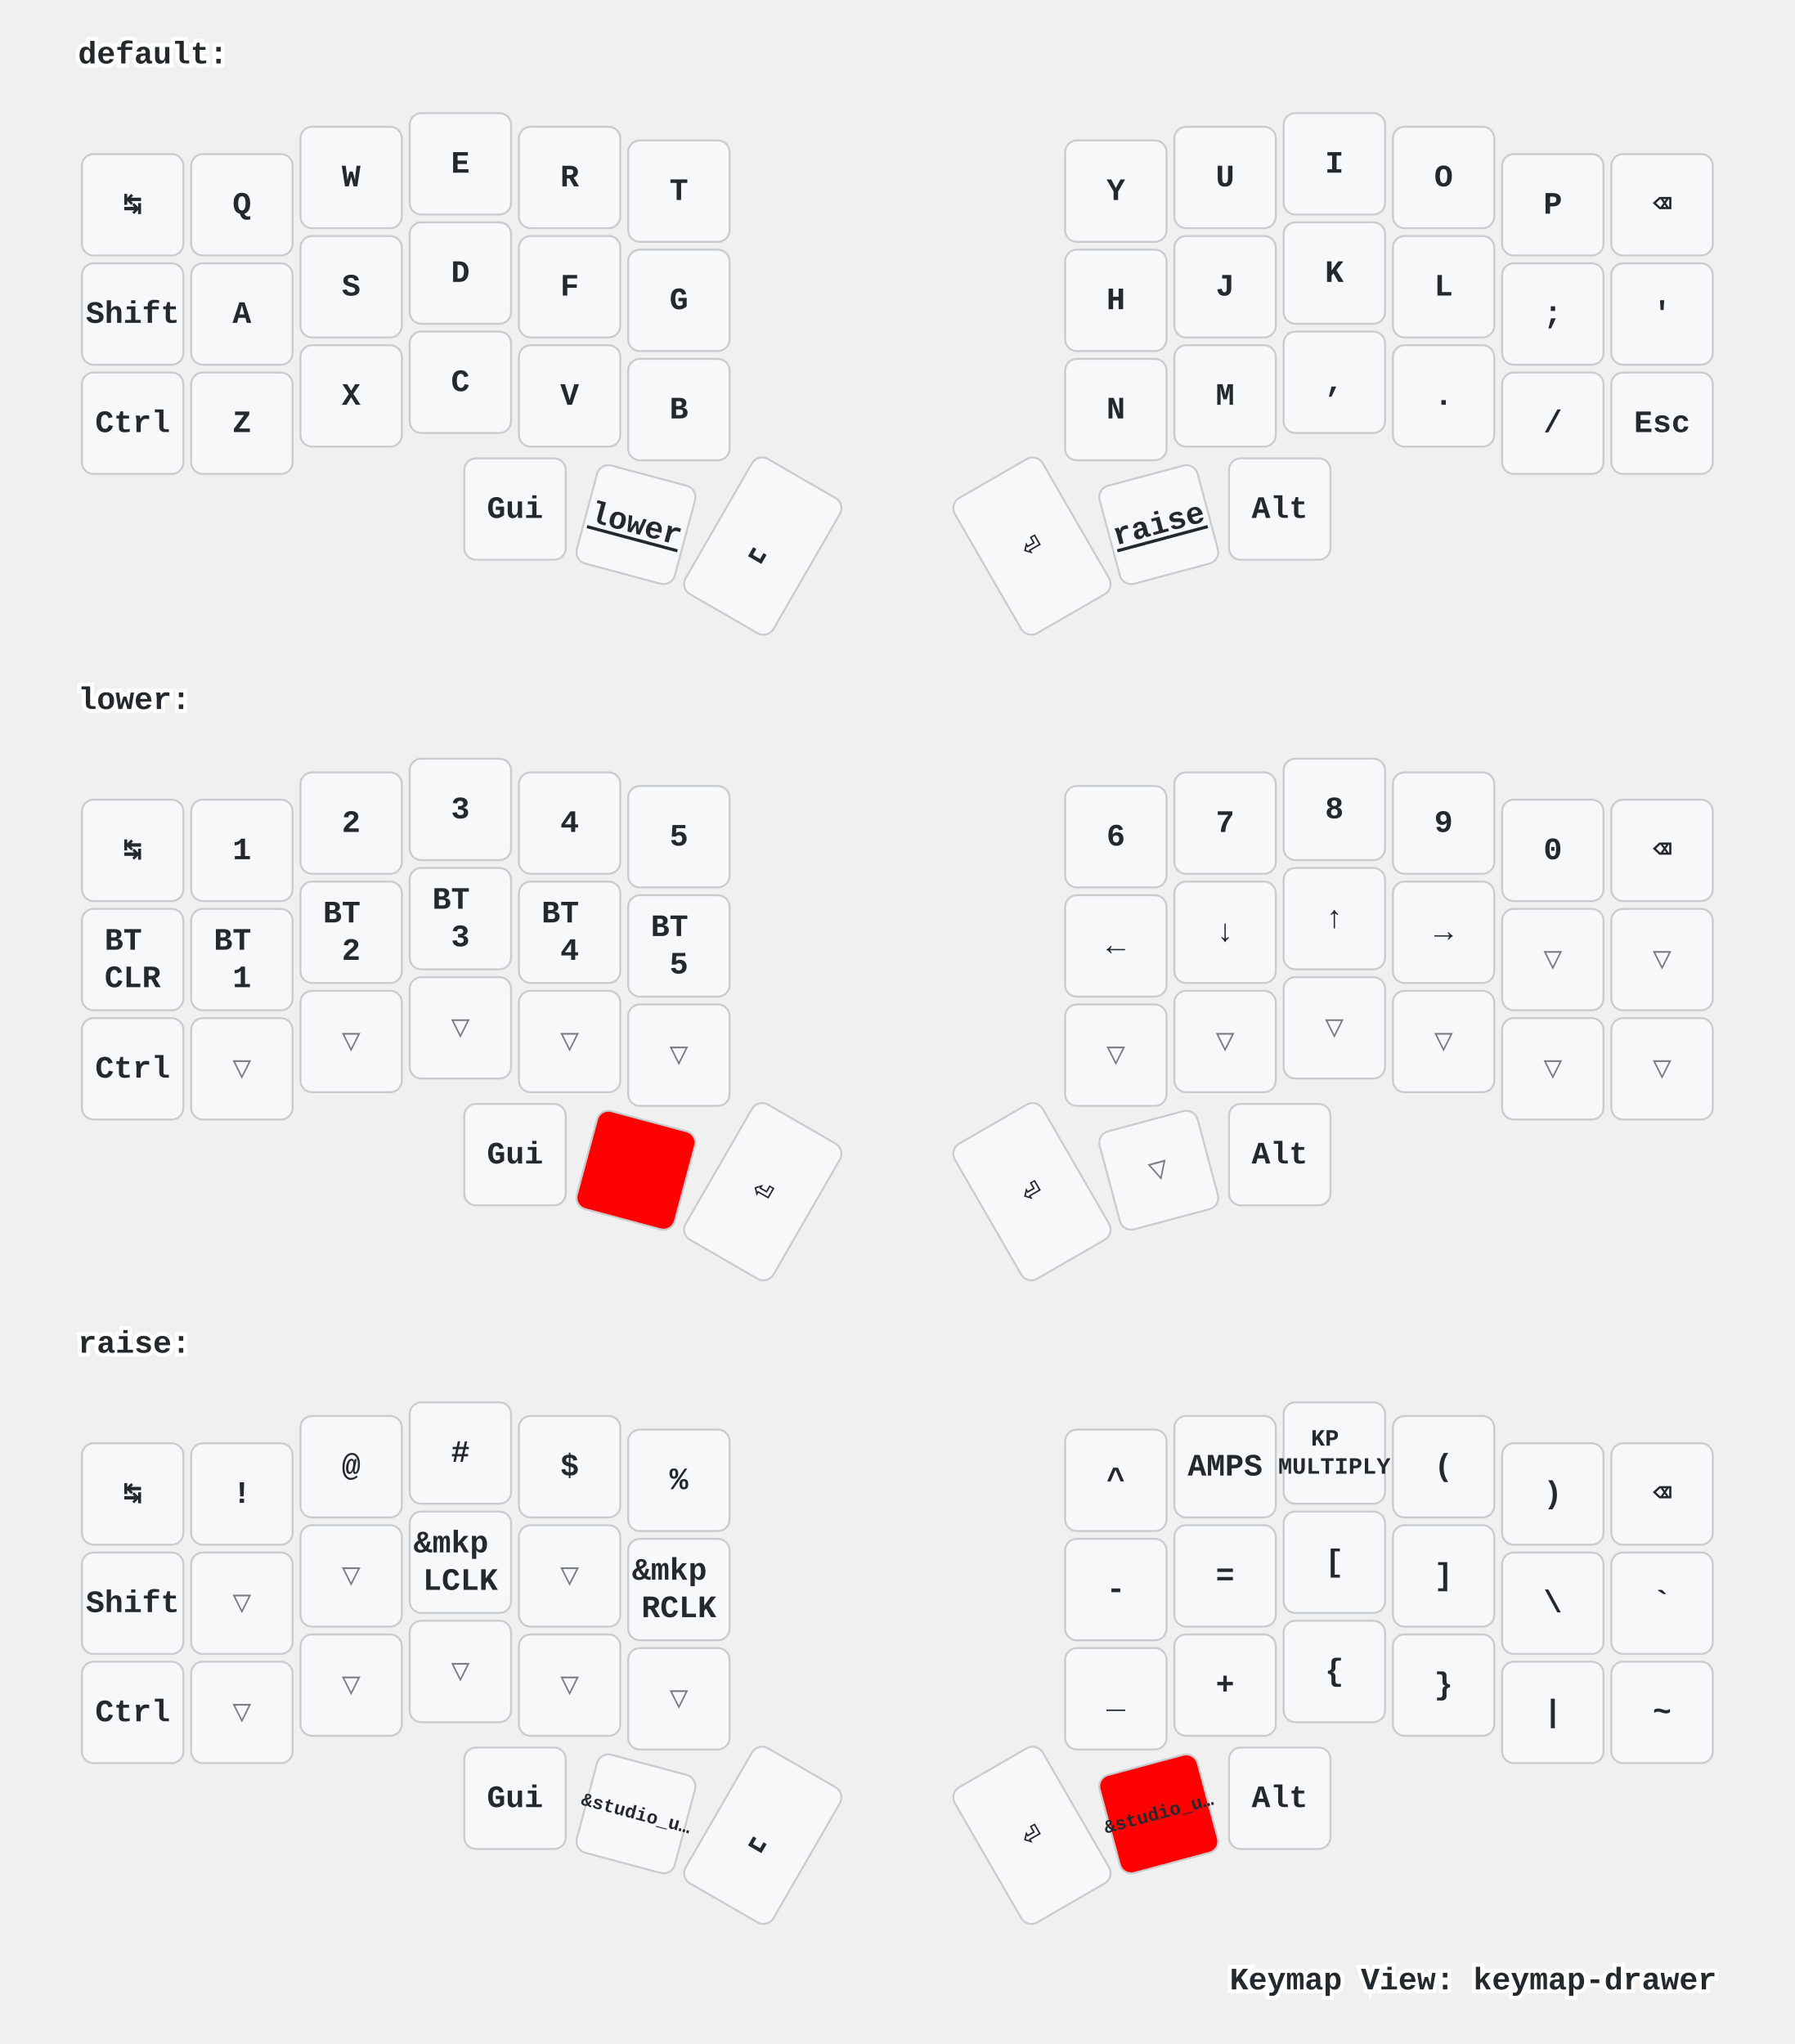
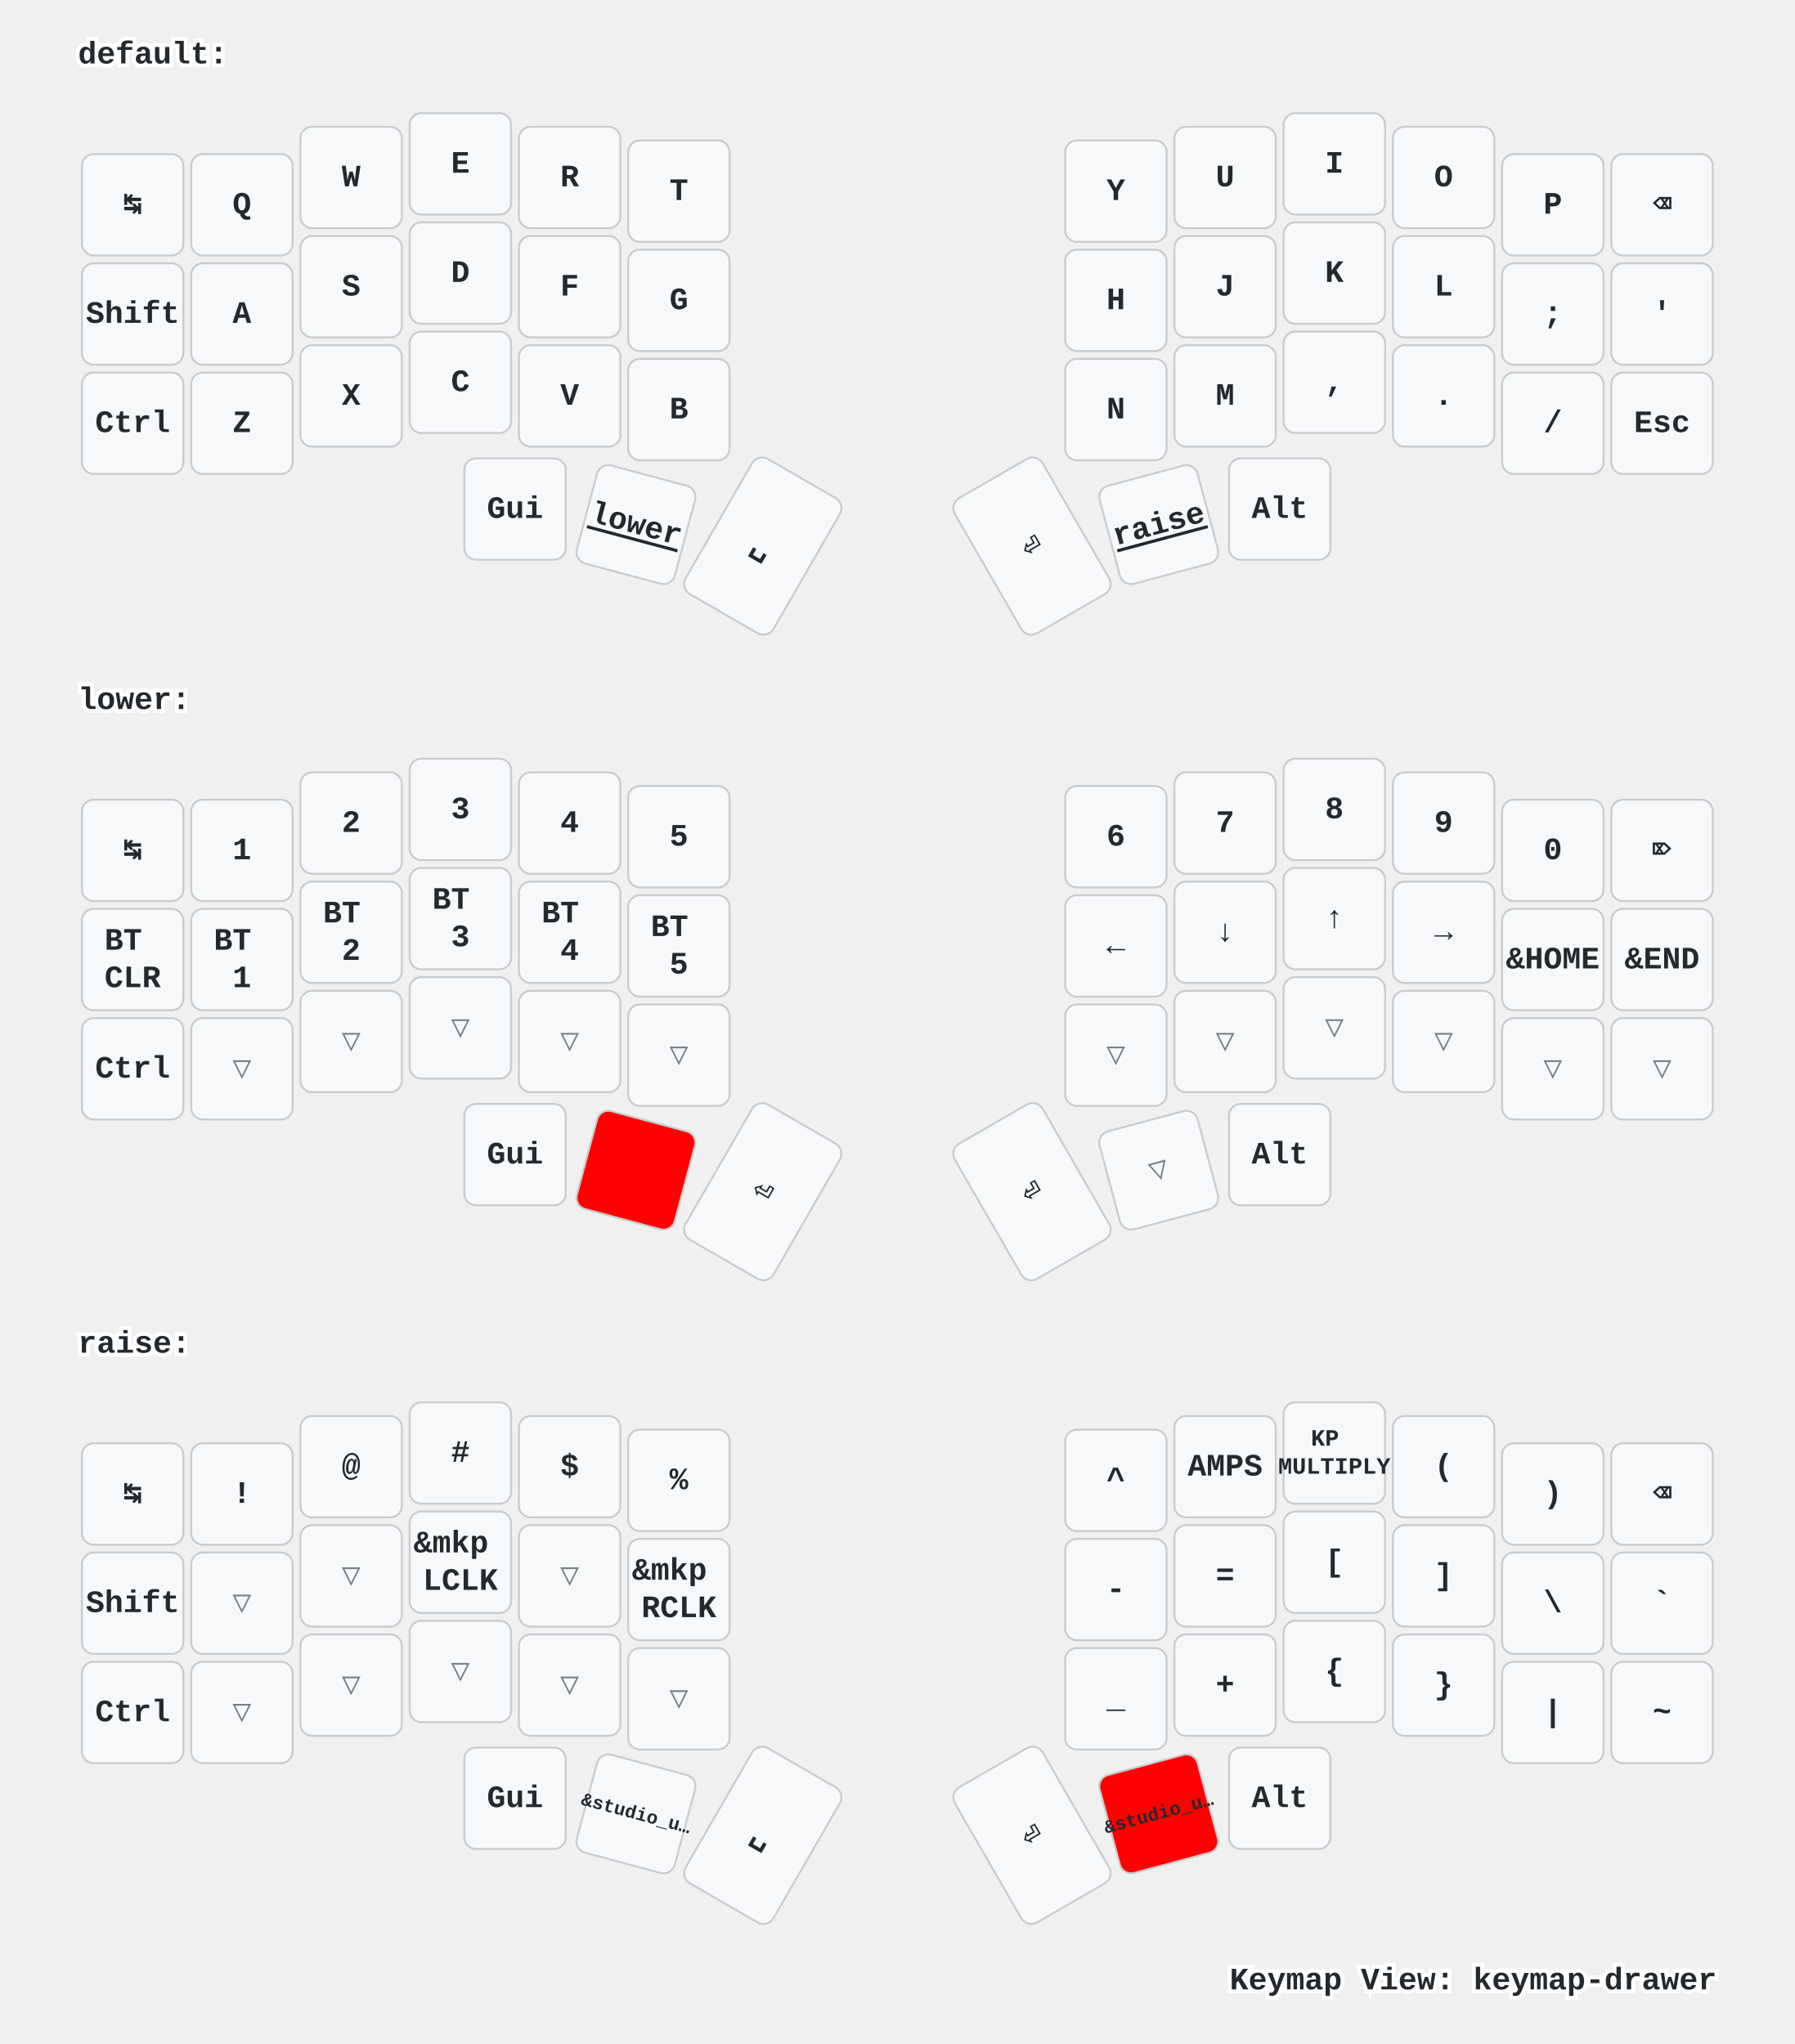
<svg xmlns="http://www.w3.org/2000/svg" width="920" height="1048" viewBox="0 0 920 1048" class="keymap">
  <style>/* inherit to force styles through use tags */
svg path {
    fill: inherit;
}

/* font and background color specifications */
svg.keymap {
    font-family: SFMono-Regular,Consolas,Liberation Mono,Menlo,monospace;
    font-size: 14px;
    font-kerning: normal;
    text-rendering: optimizeLegibility;
    fill: #24292e;
}

/* default key styling */
rect.key {
    fill: #f6f8fa;
}

rect.key, rect.combo {
    stroke: #c9cccf;
    stroke-width: 1;
}

/* default key side styling, only used is draw_key_sides is set */
rect.side {
    filter: brightness(90%);
}

/* color accent for combo boxes */
rect.combo, rect.combo-separate {
    fill: #cdf;
}

/* color accent for held keys */
rect.held, rect.combo.held {
    fill: #fdd;
}

/* color accent for ghost (optional) keys */
rect.ghost, rect.combo.ghost {
    stroke-dasharray: 4, 4;
    stroke-width: 2;
}

text {
    text-anchor: middle;
    dominant-baseline: middle;
}

/* styling for layer labels */
text.label {
    font-weight: bold;
    text-anchor: start;
    stroke: white;
    stroke-width: 4;
    paint-order: stroke;
}

/* styling for optional footer */
text.footer {
    text-anchor: end;
    dominant-baseline: auto;
    stroke: white;
    stroke-width: 4;
    paint-order: stroke;
}

/* styling for combo tap, and key non-tap label text */
text.combo, text.hold, text.shifted, text.left, text.right {
    font-size: 11px;
}

text.hold {
    text-anchor: middle;
    dominant-baseline: auto;
}

text.shifted {
    text-anchor: middle;
    dominant-baseline: hanging;
}

text.left {
    text-anchor: start;
}

text.right {
    text-anchor: end;
}

text.layer-activator {
    text-decoration: underline;
}

/* styling for hold/shifted label text in combo box */
text.combo.hold, text.combo.shifted, text.combo.left, text.combo.right {
    font-size: 8px;
}

/* lighter symbol for transparent keys */
text.trans {
    fill: #7b7e81;
}

/* styling for combo dendrons */
path.combo {
    stroke-width: 1;
    stroke: gray;
    fill: none;
}

/* Start Tabler Icons Cleanup */
/* cannot use height/width with glyphs */
.icon-tabler &gt; path {
    fill: inherit;
    stroke: inherit;
    stroke-width: 2;
}
/* hide tabler's default box */
.icon-tabler &gt; path[stroke="none"][fill="none"] {
    visibility: hidden;
}
/* End Tabler Icons Cleanup */

/* For default sytles, see https://github.com/caksoylar/keymap-drawer/blob/main/keymap_drawer/config.py#L85 */

svg.keymap {
  font-family: Ubuntu Mono, Inconsolata, Consolas, Liberation Mono, Menlo, monospace;
  font-size: 16px;
  font-weight: bold;
  text-rendering: optimizeLegibility;
}

/* Color accent for held keys
red = #f00
green = #0f0
blue = #00f
yellow = #ff0
cyan = #0ff
magenta = #f0f
white = #fff
black = #000
grey = #888
light grey = #ccc
#ffc
*/
rect.held, rect.combo.held {
    fill: #f00;
}

/* Technique borrowed and extended from https://github.com/englmaxi/zmk-config/blob/master/keymap-drawer/config.yaml */
.sym_sub_text.tap {
  translate: -5px 2px;
  font-size: 20px;
}
.sym_sub_text.shifted {
  translate: 10px 13px;
  font-size: 10px;
  opacity: 1.0;
}
.combo.sym_sub_text.tap {
  translate: -1px 1px;
}
.combo.sym_sub_text.shifted {
  translate: 7px 5px;
  font-size: 10px;
  opacity: 1.0;
}

/* Toggle */
.toggle.shifted {
  translate: -10px 12px;
}

.toggle.hold {
  translate: 13px -23px;
}

/* Variant for tap-dances */
.tap_dance.tap {
  translate: -7px 0px;
  font-size: 12px;
}
.tap_dance.shifted {
  translate: 7px 17px;
  font-size: 12px;
  opacity: 1.0;
}

/* Variant for symbol next to symbol */
.sym_by_sym.tap {
  translate: -6px 0px;
}
.sym_by_sym.shifted {
  translate: 10px 12px;
  opacity: 1.0;
}

.combo.sym_by_sym.tap {
  translate: -35px 0px;
}
.combo.sym_by_sym.shifted {
  translate: 35px 20px;
  opacity: 1.0;
}

.combo.sym_by_sym.hold {
  visibility: hidden;
}

/* hide hold box for combo sym_by_sym */
.combo.sym_by_sym.hold &gt; path[stroke="none"][fill="none"] {
  visibility: hidden;
}
</style>
  <g transform="translate(40, 0)" class="layer-default">
    <text x="0" y="28" class="label" id="default">default:</text>
    <g transform="translate(0, 56)">
      <g transform="translate(28, 49)" class="key keypos-0">
        <rect rx="6" ry="6" x="-26" y="-26" width="52" height="52" class="key" />
        <text x="0" y="0" class="key tap">↹</text>
      </g>
      <g transform="translate(84, 49)" class="key keypos-1">
        <rect rx="6" ry="6" x="-26" y="-26" width="52" height="52" class="key" />
        <text x="0" y="0" class="key tap">Q</text>
      </g>
      <g transform="translate(140, 35)" class="key keypos-2">
        <rect rx="6" ry="6" x="-26" y="-26" width="52" height="52" class="key" />
        <text x="0" y="0" class="key tap">W</text>
      </g>
      <g transform="translate(196, 28)" class="key keypos-3">
        <rect rx="6" ry="6" x="-26" y="-26" width="52" height="52" class="key" />
        <text x="0" y="0" class="key tap">E</text>
      </g>
      <g transform="translate(252, 35)" class="key keypos-4">
        <rect rx="6" ry="6" x="-26" y="-26" width="52" height="52" class="key" />
        <text x="0" y="0" class="key tap">R</text>
      </g>
      <g transform="translate(308, 42)" class="key keypos-5">
        <rect rx="6" ry="6" x="-26" y="-26" width="52" height="52" class="key" />
        <text x="0" y="0" class="key tap">T</text>
      </g>
      <g transform="translate(532, 42)" class="key keypos-6">
        <rect rx="6" ry="6" x="-26" y="-26" width="52" height="52" class="key" />
        <text x="0" y="0" class="key tap">Y</text>
      </g>
      <g transform="translate(588, 35)" class="key keypos-7">
        <rect rx="6" ry="6" x="-26" y="-26" width="52" height="52" class="key" />
        <text x="0" y="0" class="key tap">U</text>
      </g>
      <g transform="translate(644, 28)" class="key keypos-8">
        <rect rx="6" ry="6" x="-26" y="-26" width="52" height="52" class="key" />
        <text x="0" y="0" class="key tap">I</text>
      </g>
      <g transform="translate(700, 35)" class="key keypos-9">
        <rect rx="6" ry="6" x="-26" y="-26" width="52" height="52" class="key" />
        <text x="0" y="0" class="key tap">O</text>
      </g>
      <g transform="translate(756, 49)" class="key keypos-10">
        <rect rx="6" ry="6" x="-26" y="-26" width="52" height="52" class="key" />
        <text x="0" y="0" class="key tap">P</text>
      </g>
      <g transform="translate(812, 49)" class="key keypos-11">
        <rect rx="6" ry="6" x="-26" y="-26" width="52" height="52" class="key" />
        <text x="0" y="0" class="key tap">⌫</text>
      </g>
      <g transform="translate(28, 105)" class="key keypos-12">
        <rect rx="6" ry="6" x="-26" y="-26" width="52" height="52" class="key" />
        <text x="0" y="0" class="key tap">Shift</text>
      </g>
      <g transform="translate(84, 105)" class="key keypos-13">
        <rect rx="6" ry="6" x="-26" y="-26" width="52" height="52" class="key" />
        <text x="0" y="0" class="key tap">A</text>
      </g>
      <g transform="translate(140, 91)" class="key keypos-14">
        <rect rx="6" ry="6" x="-26" y="-26" width="52" height="52" class="key" />
        <text x="0" y="0" class="key tap">S</text>
      </g>
      <g transform="translate(196, 84)" class="key keypos-15">
        <rect rx="6" ry="6" x="-26" y="-26" width="52" height="52" class="key" />
        <text x="0" y="0" class="key tap">D</text>
      </g>
      <g transform="translate(252, 91)" class="key keypos-16">
        <rect rx="6" ry="6" x="-26" y="-26" width="52" height="52" class="key" />
        <text x="0" y="0" class="key tap">F</text>
      </g>
      <g transform="translate(308, 98)" class="key keypos-17">
        <rect rx="6" ry="6" x="-26" y="-26" width="52" height="52" class="key" />
        <text x="0" y="0" class="key tap">G</text>
      </g>
      <g transform="translate(532, 98)" class="key keypos-18">
        <rect rx="6" ry="6" x="-26" y="-26" width="52" height="52" class="key" />
        <text x="0" y="0" class="key tap">H</text>
      </g>
      <g transform="translate(588, 91)" class="key keypos-19">
        <rect rx="6" ry="6" x="-26" y="-26" width="52" height="52" class="key" />
        <text x="0" y="0" class="key tap">J</text>
      </g>
      <g transform="translate(644, 84)" class="key keypos-20">
        <rect rx="6" ry="6" x="-26" y="-26" width="52" height="52" class="key" />
        <text x="0" y="0" class="key tap">K</text>
      </g>
      <g transform="translate(700, 91)" class="key keypos-21">
        <rect rx="6" ry="6" x="-26" y="-26" width="52" height="52" class="key" />
        <text x="0" y="0" class="key tap">L</text>
      </g>
      <g transform="translate(756, 105)" class="key keypos-22">
        <rect rx="6" ry="6" x="-26" y="-26" width="52" height="52" class="key" />
        <text x="0" y="0" class="key tap">;</text>
      </g>
      <g transform="translate(812, 105)" class="key keypos-23">
        <rect rx="6" ry="6" x="-26" y="-26" width="52" height="52" class="key" />
        <text x="0" y="0" class="key tap">'</text>
      </g>
      <g transform="translate(28, 161)" class="key keypos-24">
        <rect rx="6" ry="6" x="-26" y="-26" width="52" height="52" class="key" />
        <text x="0" y="0" class="key tap">Ctrl</text>
      </g>
      <g transform="translate(84, 161)" class="key keypos-25">
        <rect rx="6" ry="6" x="-26" y="-26" width="52" height="52" class="key" />
        <text x="0" y="0" class="key tap">Z</text>
      </g>
      <g transform="translate(140, 147)" class="key keypos-26">
        <rect rx="6" ry="6" x="-26" y="-26" width="52" height="52" class="key" />
        <text x="0" y="0" class="key tap">X</text>
      </g>
      <g transform="translate(196, 140)" class="key keypos-27">
        <rect rx="6" ry="6" x="-26" y="-26" width="52" height="52" class="key" />
        <text x="0" y="0" class="key tap">C</text>
      </g>
      <g transform="translate(252, 147)" class="key keypos-28">
        <rect rx="6" ry="6" x="-26" y="-26" width="52" height="52" class="key" />
        <text x="0" y="0" class="key tap">V</text>
      </g>
      <g transform="translate(308, 154)" class="key keypos-29">
        <rect rx="6" ry="6" x="-26" y="-26" width="52" height="52" class="key" />
        <text x="0" y="0" class="key tap">B</text>
      </g>
      <g transform="translate(532, 154)" class="key keypos-30">
        <rect rx="6" ry="6" x="-26" y="-26" width="52" height="52" class="key" />
        <text x="0" y="0" class="key tap">N</text>
      </g>
      <g transform="translate(588, 147)" class="key keypos-31">
        <rect rx="6" ry="6" x="-26" y="-26" width="52" height="52" class="key" />
        <text x="0" y="0" class="key tap">M</text>
      </g>
      <g transform="translate(644, 140)" class="key keypos-32">
        <rect rx="6" ry="6" x="-26" y="-26" width="52" height="52" class="key" />
        <text x="0" y="0" class="key tap">,</text>
      </g>
      <g transform="translate(700, 147)" class="key keypos-33">
        <rect rx="6" ry="6" x="-26" y="-26" width="52" height="52" class="key" />
        <text x="0" y="0" class="key tap">.</text>
      </g>
      <g transform="translate(756, 161)" class="key keypos-34">
        <rect rx="6" ry="6" x="-26" y="-26" width="52" height="52" class="key" />
        <text x="0" y="0" class="key tap">/</text>
      </g>
      <g transform="translate(812, 161)" class="key keypos-35">
        <rect rx="6" ry="6" x="-26" y="-26" width="52" height="52" class="key" />
        <text x="0" y="0" class="key tap">Esc</text>
      </g>
      <g transform="translate(224, 205)" class="key keypos-36">
        <rect rx="6" ry="6" x="-26" y="-26" width="52" height="52" class="key" />
        <text x="0" y="0" class="key tap">Gui</text>
      </g>
      <g transform="translate(286, 213) rotate(15.0)" class="key keypos-37">
        <rect rx="6" ry="6" x="-26" y="-26" width="52" height="52" class="key" />
        <a href="#lower">
          <text x="0" y="0" class="key tap layer-activator">lower</text>
        </a>
      </g>
      <g transform="translate(351, 224) rotate(30.0)" class="key keypos-38">
        <rect rx="6" ry="6" x="-26" y="-40" width="52" height="80" class="key" />
        <text x="0" y="0" class="key tap">␣</text>
      </g>
      <g transform="translate(489, 224) rotate(-30.0)" class="key keypos-39">
        <rect rx="6" ry="6" x="-26" y="-40" width="52" height="80" class="key" />
        <text x="0" y="0" class="key tap">⏎</text>
      </g>
      <g transform="translate(554, 213) rotate(-15.0)" class="key keypos-40">
        <rect rx="6" ry="6" x="-26" y="-26" width="52" height="52" class="key" />
        <a href="#raise">
          <text x="0" y="0" class="key tap layer-activator">raise</text>
        </a>
      </g>
      <g transform="translate(616, 205)" class="key keypos-41">
        <rect rx="6" ry="6" x="-26" y="-26" width="52" height="52" class="key" />
        <text x="0" y="0" class="key tap">Alt</text>
      </g>
    </g>
  </g>
  <g transform="translate(40, 331)" class="layer-lower">
    <text x="0" y="28" class="label" id="lower">lower:</text>
    <g transform="translate(0, 56)">
      <g transform="translate(28, 49)" class="key keypos-0">
        <rect rx="6" ry="6" x="-26" y="-26" width="52" height="52" class="key" />
        <text x="0" y="0" class="key tap">↹</text>
      </g>
      <g transform="translate(84, 49)" class="key keypos-1">
        <rect rx="6" ry="6" x="-26" y="-26" width="52" height="52" class="key" />
        <text x="0" y="0" class="key tap">1</text>
      </g>
      <g transform="translate(140, 35)" class="key keypos-2">
        <rect rx="6" ry="6" x="-26" y="-26" width="52" height="52" class="key" />
        <text x="0" y="0" class="key tap">2</text>
      </g>
      <g transform="translate(196, 28)" class="key keypos-3">
        <rect rx="6" ry="6" x="-26" y="-26" width="52" height="52" class="key" />
        <text x="0" y="0" class="key tap">3</text>
      </g>
      <g transform="translate(252, 35)" class="key keypos-4">
        <rect rx="6" ry="6" x="-26" y="-26" width="52" height="52" class="key" />
        <text x="0" y="0" class="key tap">4</text>
      </g>
      <g transform="translate(308, 42)" class="key keypos-5">
        <rect rx="6" ry="6" x="-26" y="-26" width="52" height="52" class="key" />
        <text x="0" y="0" class="key tap">5</text>
      </g>
      <g transform="translate(532, 42)" class="key keypos-6">
        <rect rx="6" ry="6" x="-26" y="-26" width="52" height="52" class="key" />
        <text x="0" y="0" class="key tap">6</text>
      </g>
      <g transform="translate(588, 35)" class="key keypos-7">
        <rect rx="6" ry="6" x="-26" y="-26" width="52" height="52" class="key" />
        <text x="0" y="0" class="key tap">7</text>
      </g>
      <g transform="translate(644, 28)" class="key keypos-8">
        <rect rx="6" ry="6" x="-26" y="-26" width="52" height="52" class="key" />
        <text x="0" y="0" class="key tap">8</text>
      </g>
      <g transform="translate(700, 35)" class="key keypos-9">
        <rect rx="6" ry="6" x="-26" y="-26" width="52" height="52" class="key" />
        <text x="0" y="0" class="key tap">9</text>
      </g>
      <g transform="translate(756, 49)" class="key keypos-10">
        <rect rx="6" ry="6" x="-26" y="-26" width="52" height="52" class="key" />
        <text x="0" y="0" class="key tap">0</text>
      </g>
      <g transform="translate(812, 49)" class="key keypos-11">
        <rect rx="6" ry="6" x="-26" y="-26" width="52" height="52" class="key" />
-         <text x="0" y="0" class="key tap">⌫</text>
+         <text x="0" y="0" class="key tap">⌦</text>
      </g>
      <g transform="translate(28, 105)" class="key keypos-12">
        <rect rx="6" ry="6" x="-26" y="-26" width="52" height="52" class="key" />
        <text x="0" y="0" class="key tap">
          <tspan x="0" dy="-0.6em">BT</tspan>
          <tspan x="0" dy="1.2em">CLR</tspan>
        </text>
      </g>
      <g transform="translate(84, 105)" class="key keypos-13">
        <rect rx="6" ry="6" x="-26" y="-26" width="52" height="52" class="key" />
        <text x="0" y="0" class="key tap">
          <tspan x="0" dy="-0.6em">BT</tspan>
          <tspan x="0" dy="1.2em">1</tspan>
        </text>
      </g>
      <g transform="translate(140, 91)" class="key keypos-14">
        <rect rx="6" ry="6" x="-26" y="-26" width="52" height="52" class="key" />
        <text x="0" y="0" class="key tap">
          <tspan x="0" dy="-0.6em">BT</tspan>
          <tspan x="0" dy="1.2em">2</tspan>
        </text>
      </g>
      <g transform="translate(196, 84)" class="key keypos-15">
        <rect rx="6" ry="6" x="-26" y="-26" width="52" height="52" class="key" />
        <text x="0" y="0" class="key tap">
          <tspan x="0" dy="-0.6em">BT</tspan>
          <tspan x="0" dy="1.2em">3</tspan>
        </text>
      </g>
      <g transform="translate(252, 91)" class="key keypos-16">
        <rect rx="6" ry="6" x="-26" y="-26" width="52" height="52" class="key" />
        <text x="0" y="0" class="key tap">
          <tspan x="0" dy="-0.6em">BT</tspan>
          <tspan x="0" dy="1.2em">4</tspan>
        </text>
      </g>
      <g transform="translate(308, 98)" class="key keypos-17">
        <rect rx="6" ry="6" x="-26" y="-26" width="52" height="52" class="key" />
        <text x="0" y="0" class="key tap">
          <tspan x="0" dy="-0.6em">BT</tspan>
          <tspan x="0" dy="1.2em">5</tspan>
        </text>
      </g>
      <g transform="translate(532, 98)" class="key keypos-18">
        <rect rx="6" ry="6" x="-26" y="-26" width="52" height="52" class="key" />
        <text x="0" y="0" class="key tap">←</text>
      </g>
      <g transform="translate(588, 91)" class="key keypos-19">
        <rect rx="6" ry="6" x="-26" y="-26" width="52" height="52" class="key" />
        <text x="0" y="0" class="key tap">↓</text>
      </g>
      <g transform="translate(644, 84)" class="key keypos-20">
        <rect rx="6" ry="6" x="-26" y="-26" width="52" height="52" class="key" />
        <text x="0" y="0" class="key tap">↑</text>
      </g>
      <g transform="translate(700, 91)" class="key keypos-21">
        <rect rx="6" ry="6" x="-26" y="-26" width="52" height="52" class="key" />
        <text x="0" y="0" class="key tap">→</text>
      </g>
-       <g transform="translate(756, 105)" class="key trans keypos-22">
-         <rect rx="6" ry="6" x="-26" y="-26" width="52" height="52" class="key trans" />
-         <text x="0" y="0" class="key trans tap">▽</text>
-       </g>
-       <g transform="translate(812, 105)" class="key trans keypos-23">
-         <rect rx="6" ry="6" x="-26" y="-26" width="52" height="52" class="key trans" />
-         <text x="0" y="0" class="key trans tap">▽</text>
+       <g transform="translate(756, 105)" class="key keypos-22">
+         <rect rx="6" ry="6" x="-26" y="-26" width="52" height="52" class="key" />
+         <text x="0" y="0" class="key tap">&amp;HOME</text>
+       </g>
+       <g transform="translate(812, 105)" class="key keypos-23">
+         <rect rx="6" ry="6" x="-26" y="-26" width="52" height="52" class="key" />
+         <text x="0" y="0" class="key tap">&amp;END</text>
      </g>
      <g transform="translate(28, 161)" class="key keypos-24">
        <rect rx="6" ry="6" x="-26" y="-26" width="52" height="52" class="key" />
        <text x="0" y="0" class="key tap">Ctrl</text>
      </g>
      <g transform="translate(84, 161)" class="key trans keypos-25">
        <rect rx="6" ry="6" x="-26" y="-26" width="52" height="52" class="key trans" />
        <text x="0" y="0" class="key trans tap">▽</text>
      </g>
      <g transform="translate(140, 147)" class="key trans keypos-26">
        <rect rx="6" ry="6" x="-26" y="-26" width="52" height="52" class="key trans" />
        <text x="0" y="0" class="key trans tap">▽</text>
      </g>
      <g transform="translate(196, 140)" class="key trans keypos-27">
        <rect rx="6" ry="6" x="-26" y="-26" width="52" height="52" class="key trans" />
        <text x="0" y="0" class="key trans tap">▽</text>
      </g>
      <g transform="translate(252, 147)" class="key trans keypos-28">
        <rect rx="6" ry="6" x="-26" y="-26" width="52" height="52" class="key trans" />
        <text x="0" y="0" class="key trans tap">▽</text>
      </g>
      <g transform="translate(308, 154)" class="key trans keypos-29">
        <rect rx="6" ry="6" x="-26" y="-26" width="52" height="52" class="key trans" />
        <text x="0" y="0" class="key trans tap">▽</text>
      </g>
      <g transform="translate(532, 154)" class="key trans keypos-30">
        <rect rx="6" ry="6" x="-26" y="-26" width="52" height="52" class="key trans" />
        <text x="0" y="0" class="key trans tap">▽</text>
      </g>
      <g transform="translate(588, 147)" class="key trans keypos-31">
        <rect rx="6" ry="6" x="-26" y="-26" width="52" height="52" class="key trans" />
        <text x="0" y="0" class="key trans tap">▽</text>
      </g>
      <g transform="translate(644, 140)" class="key trans keypos-32">
        <rect rx="6" ry="6" x="-26" y="-26" width="52" height="52" class="key trans" />
        <text x="0" y="0" class="key trans tap">▽</text>
      </g>
      <g transform="translate(700, 147)" class="key trans keypos-33">
        <rect rx="6" ry="6" x="-26" y="-26" width="52" height="52" class="key trans" />
        <text x="0" y="0" class="key trans tap">▽</text>
      </g>
      <g transform="translate(756, 161)" class="key trans keypos-34">
        <rect rx="6" ry="6" x="-26" y="-26" width="52" height="52" class="key trans" />
        <text x="0" y="0" class="key trans tap">▽</text>
      </g>
      <g transform="translate(812, 161)" class="key trans keypos-35">
        <rect rx="6" ry="6" x="-26" y="-26" width="52" height="52" class="key trans" />
        <text x="0" y="0" class="key trans tap">▽</text>
      </g>
      <g transform="translate(224, 205)" class="key keypos-36">
        <rect rx="6" ry="6" x="-26" y="-26" width="52" height="52" class="key" />
        <text x="0" y="0" class="key tap">Gui</text>
      </g>
      <g transform="translate(286, 213) rotate(15.0)" class="key held keypos-37">
        <rect rx="6" ry="6" x="-26" y="-26" width="52" height="52" class="key held" />
      </g>
      <g transform="translate(351, 224) rotate(30.0)" class="key keypos-38">
        <rect rx="6" ry="6" x="-26" y="-40" width="52" height="80" class="key" />
        <text x="0" y="0" class="key tap">⏎</text>
      </g>
      <g transform="translate(489, 224) rotate(-30.0)" class="key keypos-39">
        <rect rx="6" ry="6" x="-26" y="-40" width="52" height="80" class="key" />
        <text x="0" y="0" class="key tap">⏎</text>
      </g>
      <g transform="translate(554, 213) rotate(-15.0)" class="key trans keypos-40">
        <rect rx="6" ry="6" x="-26" y="-26" width="52" height="52" class="key trans" />
        <text x="0" y="0" class="key trans tap">▽</text>
      </g>
      <g transform="translate(616, 205)" class="key keypos-41">
        <rect rx="6" ry="6" x="-26" y="-26" width="52" height="52" class="key" />
        <text x="0" y="0" class="key tap">Alt</text>
      </g>
    </g>
  </g>
  <g transform="translate(40, 661)" class="layer-raise">
    <text x="0" y="28" class="label" id="raise">raise:</text>
    <g transform="translate(0, 56)">
      <g transform="translate(28, 49)" class="key keypos-0">
        <rect rx="6" ry="6" x="-26" y="-26" width="52" height="52" class="key" />
        <text x="0" y="0" class="key tap">↹</text>
      </g>
      <g transform="translate(84, 49)" class="key keypos-1">
        <rect rx="6" ry="6" x="-26" y="-26" width="52" height="52" class="key" />
        <text x="0" y="0" class="key tap">!</text>
      </g>
      <g transform="translate(140, 35)" class="key keypos-2">
        <rect rx="6" ry="6" x="-26" y="-26" width="52" height="52" class="key" />
        <text x="0" y="0" class="key tap">@</text>
      </g>
      <g transform="translate(196, 28)" class="key keypos-3">
        <rect rx="6" ry="6" x="-26" y="-26" width="52" height="52" class="key" />
        <text x="0" y="0" class="key tap">#</text>
      </g>
      <g transform="translate(252, 35)" class="key keypos-4">
        <rect rx="6" ry="6" x="-26" y="-26" width="52" height="52" class="key" />
        <text x="0" y="0" class="key tap">$</text>
      </g>
      <g transform="translate(308, 42)" class="key keypos-5">
        <rect rx="6" ry="6" x="-26" y="-26" width="52" height="52" class="key" />
        <text x="0" y="0" class="key tap">%</text>
      </g>
      <g transform="translate(532, 42)" class="key keypos-6">
        <rect rx="6" ry="6" x="-26" y="-26" width="52" height="52" class="key" />
        <text x="0" y="0" class="key tap">^</text>
      </g>
      <g transform="translate(588, 35)" class="key keypos-7">
        <rect rx="6" ry="6" x="-26" y="-26" width="52" height="52" class="key" />
        <text x="0" y="0" class="key tap">AMPS</text>
      </g>
      <g transform="translate(644, 28)" class="key keypos-8">
        <rect rx="6" ry="6" x="-26" y="-26" width="52" height="52" class="key" />
        <text x="0" y="0" class="key tap">
          <tspan x="0" dy="-0.6em" style="font-size: 75%">KP</tspan>
          <tspan x="0" dy="1.2em" style="font-size: 75%">MULTIPLY</tspan>
        </text>
      </g>
      <g transform="translate(700, 35)" class="key keypos-9">
        <rect rx="6" ry="6" x="-26" y="-26" width="52" height="52" class="key" />
        <text x="0" y="0" class="key tap">(</text>
      </g>
      <g transform="translate(756, 49)" class="key keypos-10">
        <rect rx="6" ry="6" x="-26" y="-26" width="52" height="52" class="key" />
        <text x="0" y="0" class="key tap">)</text>
      </g>
      <g transform="translate(812, 49)" class="key keypos-11">
        <rect rx="6" ry="6" x="-26" y="-26" width="52" height="52" class="key" />
        <text x="0" y="0" class="key tap">⌫</text>
      </g>
      <g transform="translate(28, 105)" class="key keypos-12">
        <rect rx="6" ry="6" x="-26" y="-26" width="52" height="52" class="key" />
        <text x="0" y="0" class="key tap">Shift</text>
      </g>
      <g transform="translate(84, 105)" class="key trans keypos-13">
        <rect rx="6" ry="6" x="-26" y="-26" width="52" height="52" class="key trans" />
        <text x="0" y="0" class="key trans tap">▽</text>
      </g>
      <g transform="translate(140, 91)" class="key trans keypos-14">
        <rect rx="6" ry="6" x="-26" y="-26" width="52" height="52" class="key trans" />
        <text x="0" y="0" class="key trans tap">▽</text>
      </g>
      <g transform="translate(196, 84)" class="key keypos-15">
        <rect rx="6" ry="6" x="-26" y="-26" width="52" height="52" class="key" />
        <text x="0" y="0" class="key tap">
          <tspan x="0" dy="-0.6em">&amp;mkp</tspan>
          <tspan x="0" dy="1.2em">LCLK</tspan>
        </text>
      </g>
      <g transform="translate(252, 91)" class="key trans keypos-16">
        <rect rx="6" ry="6" x="-26" y="-26" width="52" height="52" class="key trans" />
        <text x="0" y="0" class="key trans tap">▽</text>
      </g>
      <g transform="translate(308, 98)" class="key keypos-17">
        <rect rx="6" ry="6" x="-26" y="-26" width="52" height="52" class="key" />
        <text x="0" y="0" class="key tap">
          <tspan x="0" dy="-0.6em">&amp;mkp</tspan>
          <tspan x="0" dy="1.2em">RCLK</tspan>
        </text>
      </g>
      <g transform="translate(532, 98)" class="key keypos-18">
        <rect rx="6" ry="6" x="-26" y="-26" width="52" height="52" class="key" />
        <text x="0" y="0" class="key tap">-</text>
      </g>
      <g transform="translate(588, 91)" class="key keypos-19">
        <rect rx="6" ry="6" x="-26" y="-26" width="52" height="52" class="key" />
        <text x="0" y="0" class="key tap">=</text>
      </g>
      <g transform="translate(644, 84)" class="key keypos-20">
        <rect rx="6" ry="6" x="-26" y="-26" width="52" height="52" class="key" />
        <text x="0" y="0" class="key tap">[</text>
      </g>
      <g transform="translate(700, 91)" class="key keypos-21">
        <rect rx="6" ry="6" x="-26" y="-26" width="52" height="52" class="key" />
        <text x="0" y="0" class="key tap">]</text>
      </g>
      <g transform="translate(756, 105)" class="key keypos-22">
        <rect rx="6" ry="6" x="-26" y="-26" width="52" height="52" class="key" />
        <text x="0" y="0" class="key tap">\</text>
      </g>
      <g transform="translate(812, 105)" class="key keypos-23">
        <rect rx="6" ry="6" x="-26" y="-26" width="52" height="52" class="key" />
        <text x="0" y="0" class="key tap">`</text>
      </g>
      <g transform="translate(28, 161)" class="key keypos-24">
        <rect rx="6" ry="6" x="-26" y="-26" width="52" height="52" class="key" />
        <text x="0" y="0" class="key tap">Ctrl</text>
      </g>
      <g transform="translate(84, 161)" class="key trans keypos-25">
        <rect rx="6" ry="6" x="-26" y="-26" width="52" height="52" class="key trans" />
        <text x="0" y="0" class="key trans tap">▽</text>
      </g>
      <g transform="translate(140, 147)" class="key trans keypos-26">
        <rect rx="6" ry="6" x="-26" y="-26" width="52" height="52" class="key trans" />
        <text x="0" y="0" class="key trans tap">▽</text>
      </g>
      <g transform="translate(196, 140)" class="key trans keypos-27">
        <rect rx="6" ry="6" x="-26" y="-26" width="52" height="52" class="key trans" />
        <text x="0" y="0" class="key trans tap">▽</text>
      </g>
      <g transform="translate(252, 147)" class="key trans keypos-28">
        <rect rx="6" ry="6" x="-26" y="-26" width="52" height="52" class="key trans" />
        <text x="0" y="0" class="key trans tap">▽</text>
      </g>
      <g transform="translate(308, 154)" class="key trans keypos-29">
        <rect rx="6" ry="6" x="-26" y="-26" width="52" height="52" class="key trans" />
        <text x="0" y="0" class="key trans tap">▽</text>
      </g>
      <g transform="translate(532, 154)" class="key keypos-30">
        <rect rx="6" ry="6" x="-26" y="-26" width="52" height="52" class="key" />
        <text x="0" y="0" class="key tap">_</text>
      </g>
      <g transform="translate(588, 147)" class="key keypos-31">
        <rect rx="6" ry="6" x="-26" y="-26" width="52" height="52" class="key" />
        <text x="0" y="0" class="key tap">+</text>
      </g>
      <g transform="translate(644, 140)" class="key keypos-32">
        <rect rx="6" ry="6" x="-26" y="-26" width="52" height="52" class="key" />
        <text x="0" y="0" class="key tap">{</text>
      </g>
      <g transform="translate(700, 147)" class="key keypos-33">
        <rect rx="6" ry="6" x="-26" y="-26" width="52" height="52" class="key" />
        <text x="0" y="0" class="key tap">}</text>
      </g>
      <g transform="translate(756, 161)" class="key keypos-34">
        <rect rx="6" ry="6" x="-26" y="-26" width="52" height="52" class="key" />
        <text x="0" y="0" class="key tap">|</text>
      </g>
      <g transform="translate(812, 161)" class="key keypos-35">
        <rect rx="6" ry="6" x="-26" y="-26" width="52" height="52" class="key" />
        <text x="0" y="0" class="key tap">~</text>
      </g>
      <g transform="translate(224, 205)" class="key keypos-36">
        <rect rx="6" ry="6" x="-26" y="-26" width="52" height="52" class="key" />
        <text x="0" y="0" class="key tap">Gui</text>
      </g>
      <g transform="translate(286, 213) rotate(15.0)" class="key keypos-37">
        <rect rx="6" ry="6" x="-26" y="-26" width="52" height="52" class="key" />
        <text x="0" y="0" class="key tap">
          <tspan style="font-size: 60%">&amp;studio_u…</tspan>
        </text>
      </g>
      <g transform="translate(351, 224) rotate(30.0)" class="key keypos-38">
        <rect rx="6" ry="6" x="-26" y="-40" width="52" height="80" class="key" />
        <text x="0" y="0" class="key tap">␣</text>
      </g>
      <g transform="translate(489, 224) rotate(-30.0)" class="key keypos-39">
        <rect rx="6" ry="6" x="-26" y="-40" width="52" height="80" class="key" />
        <text x="0" y="0" class="key tap">⏎</text>
      </g>
      <g transform="translate(554, 213) rotate(-15.0)" class="key held keypos-40">
        <rect rx="6" ry="6" x="-26" y="-26" width="52" height="52" class="key held" />
        <text x="0" y="0" class="key held tap">
          <tspan style="font-size: 60%">&amp;studio_u…</tspan>
        </text>
      </g>
      <g transform="translate(616, 205)" class="key keypos-41">
        <rect rx="6" ry="6" x="-26" y="-26" width="52" height="52" class="key" />
        <text x="0" y="0" class="key tap">Alt</text>
      </g>
    </g>
  </g>
  <text x="880.0" y="1020.0" class="footer">Keymap View: <a href="https://github.com/caksoylar/keymap-drawer">keymap-drawer</a>
  </text>
</svg>
